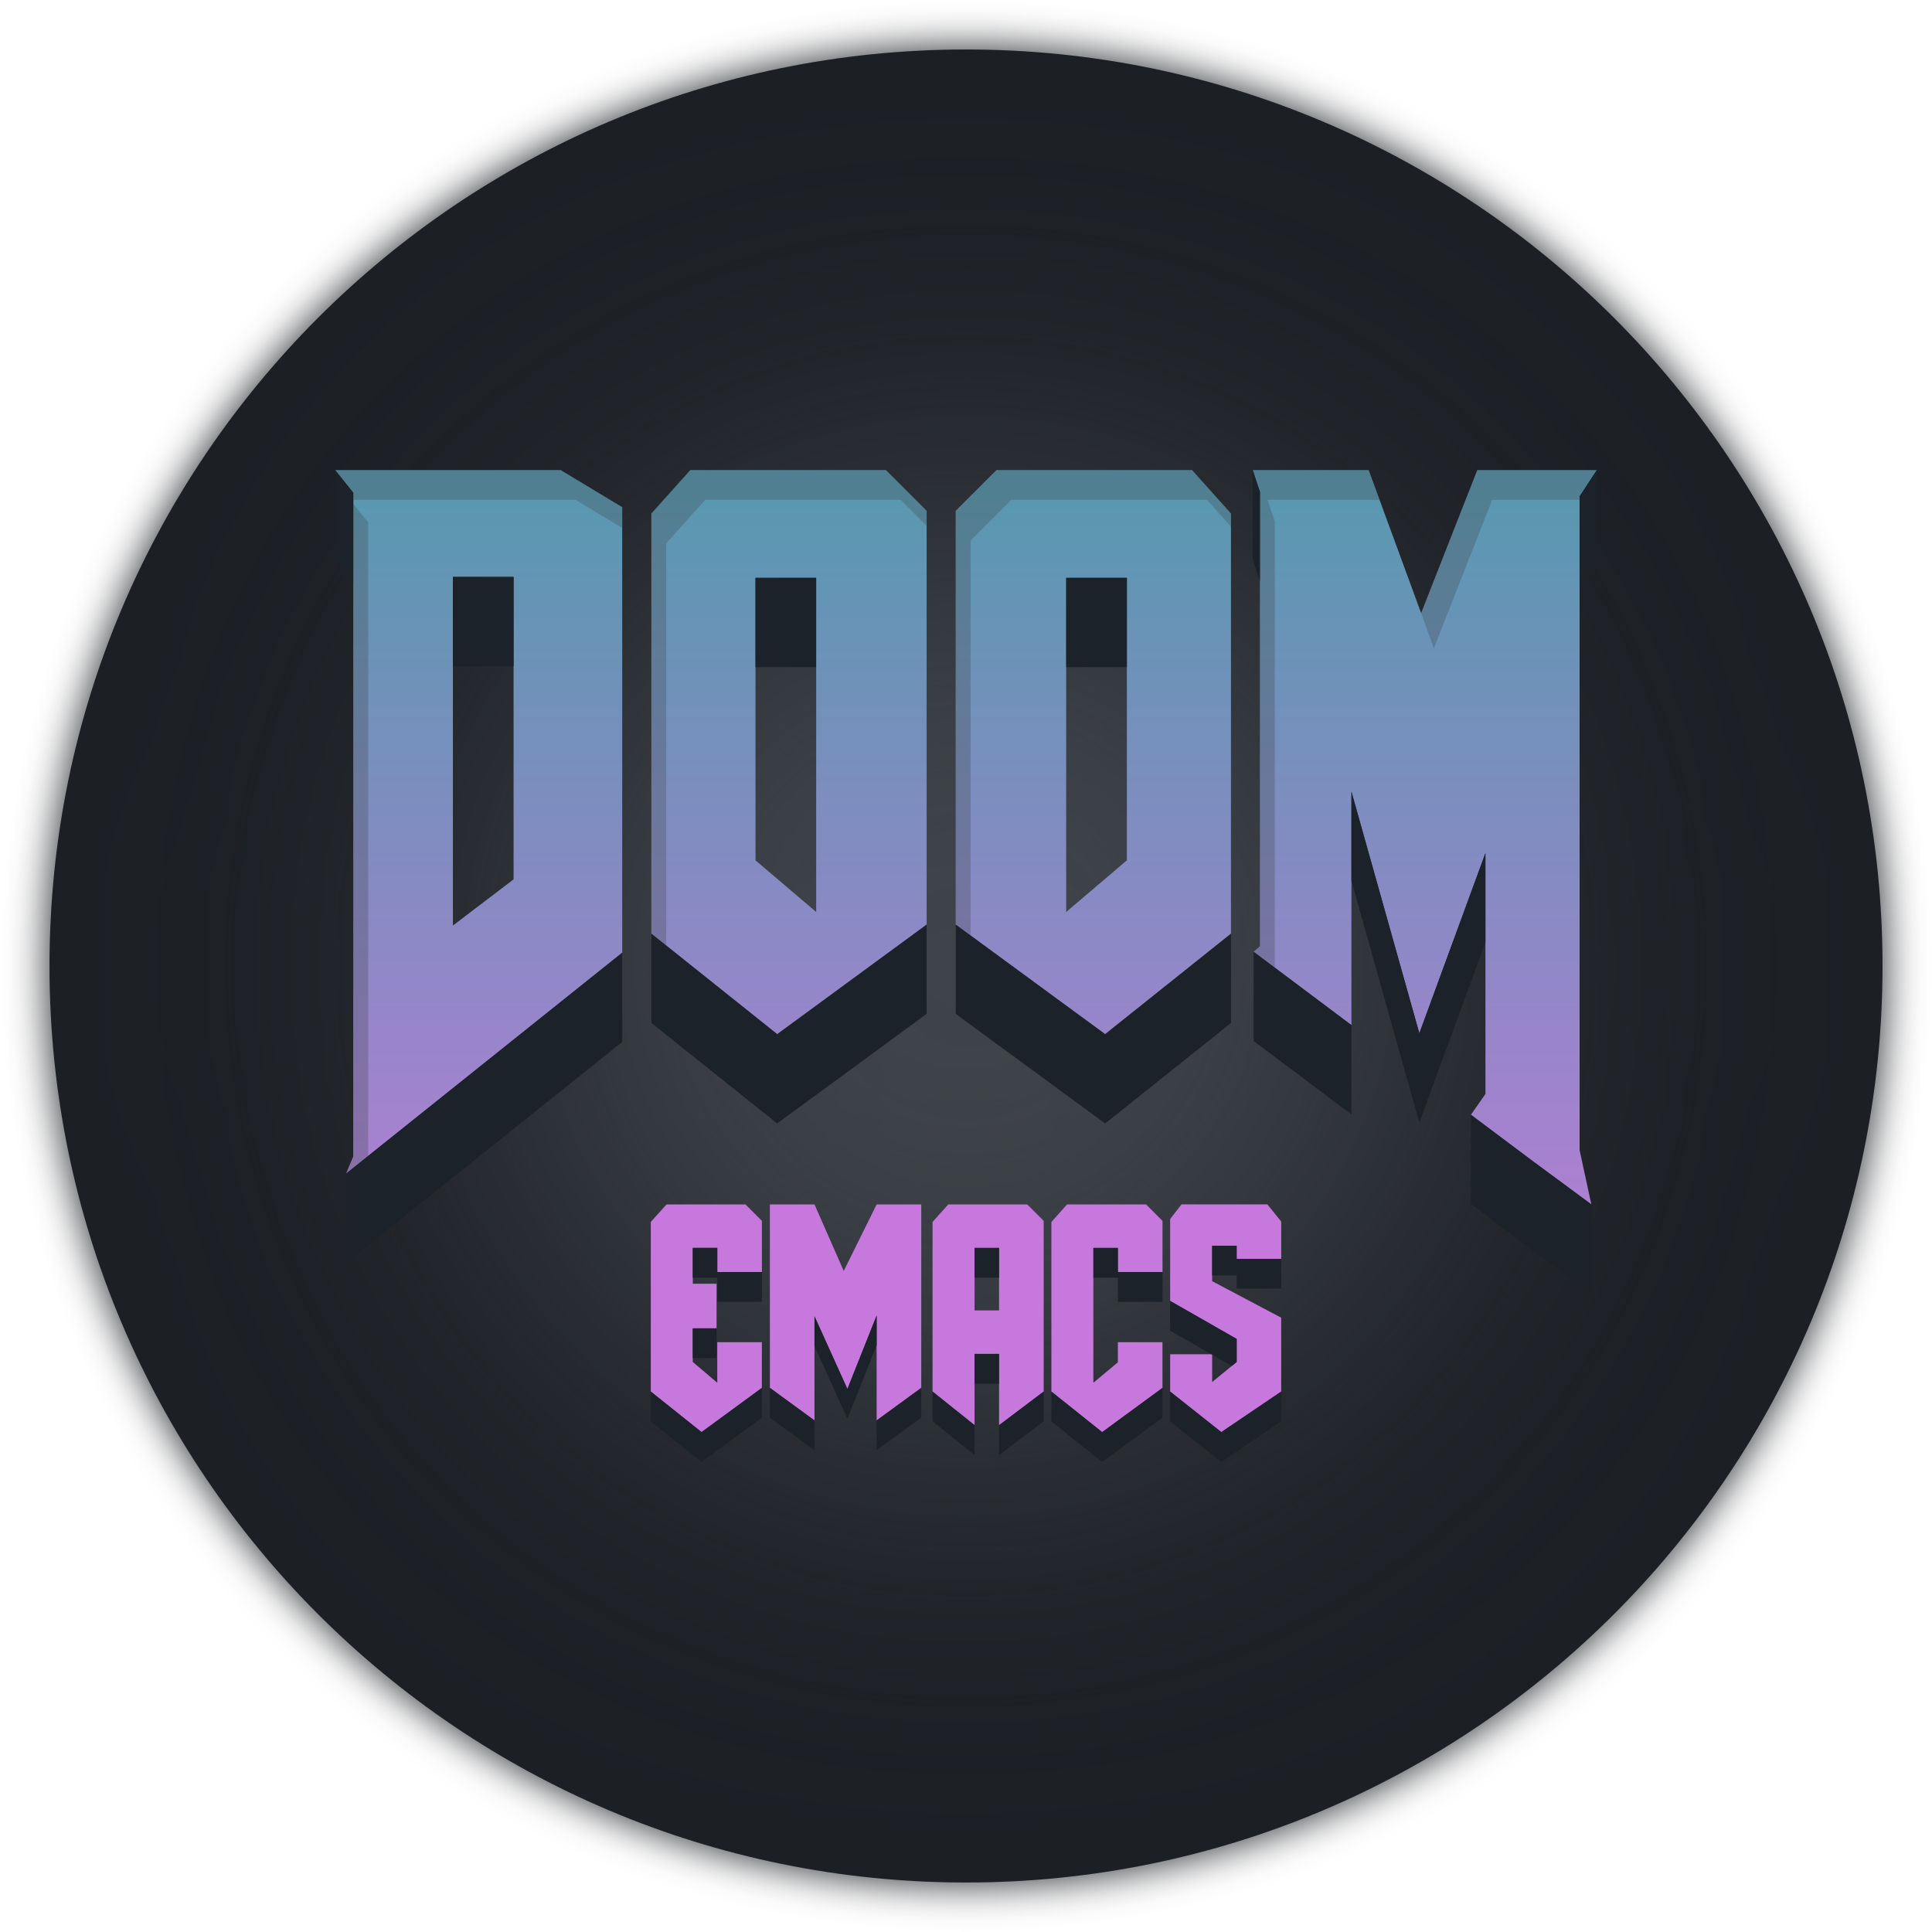
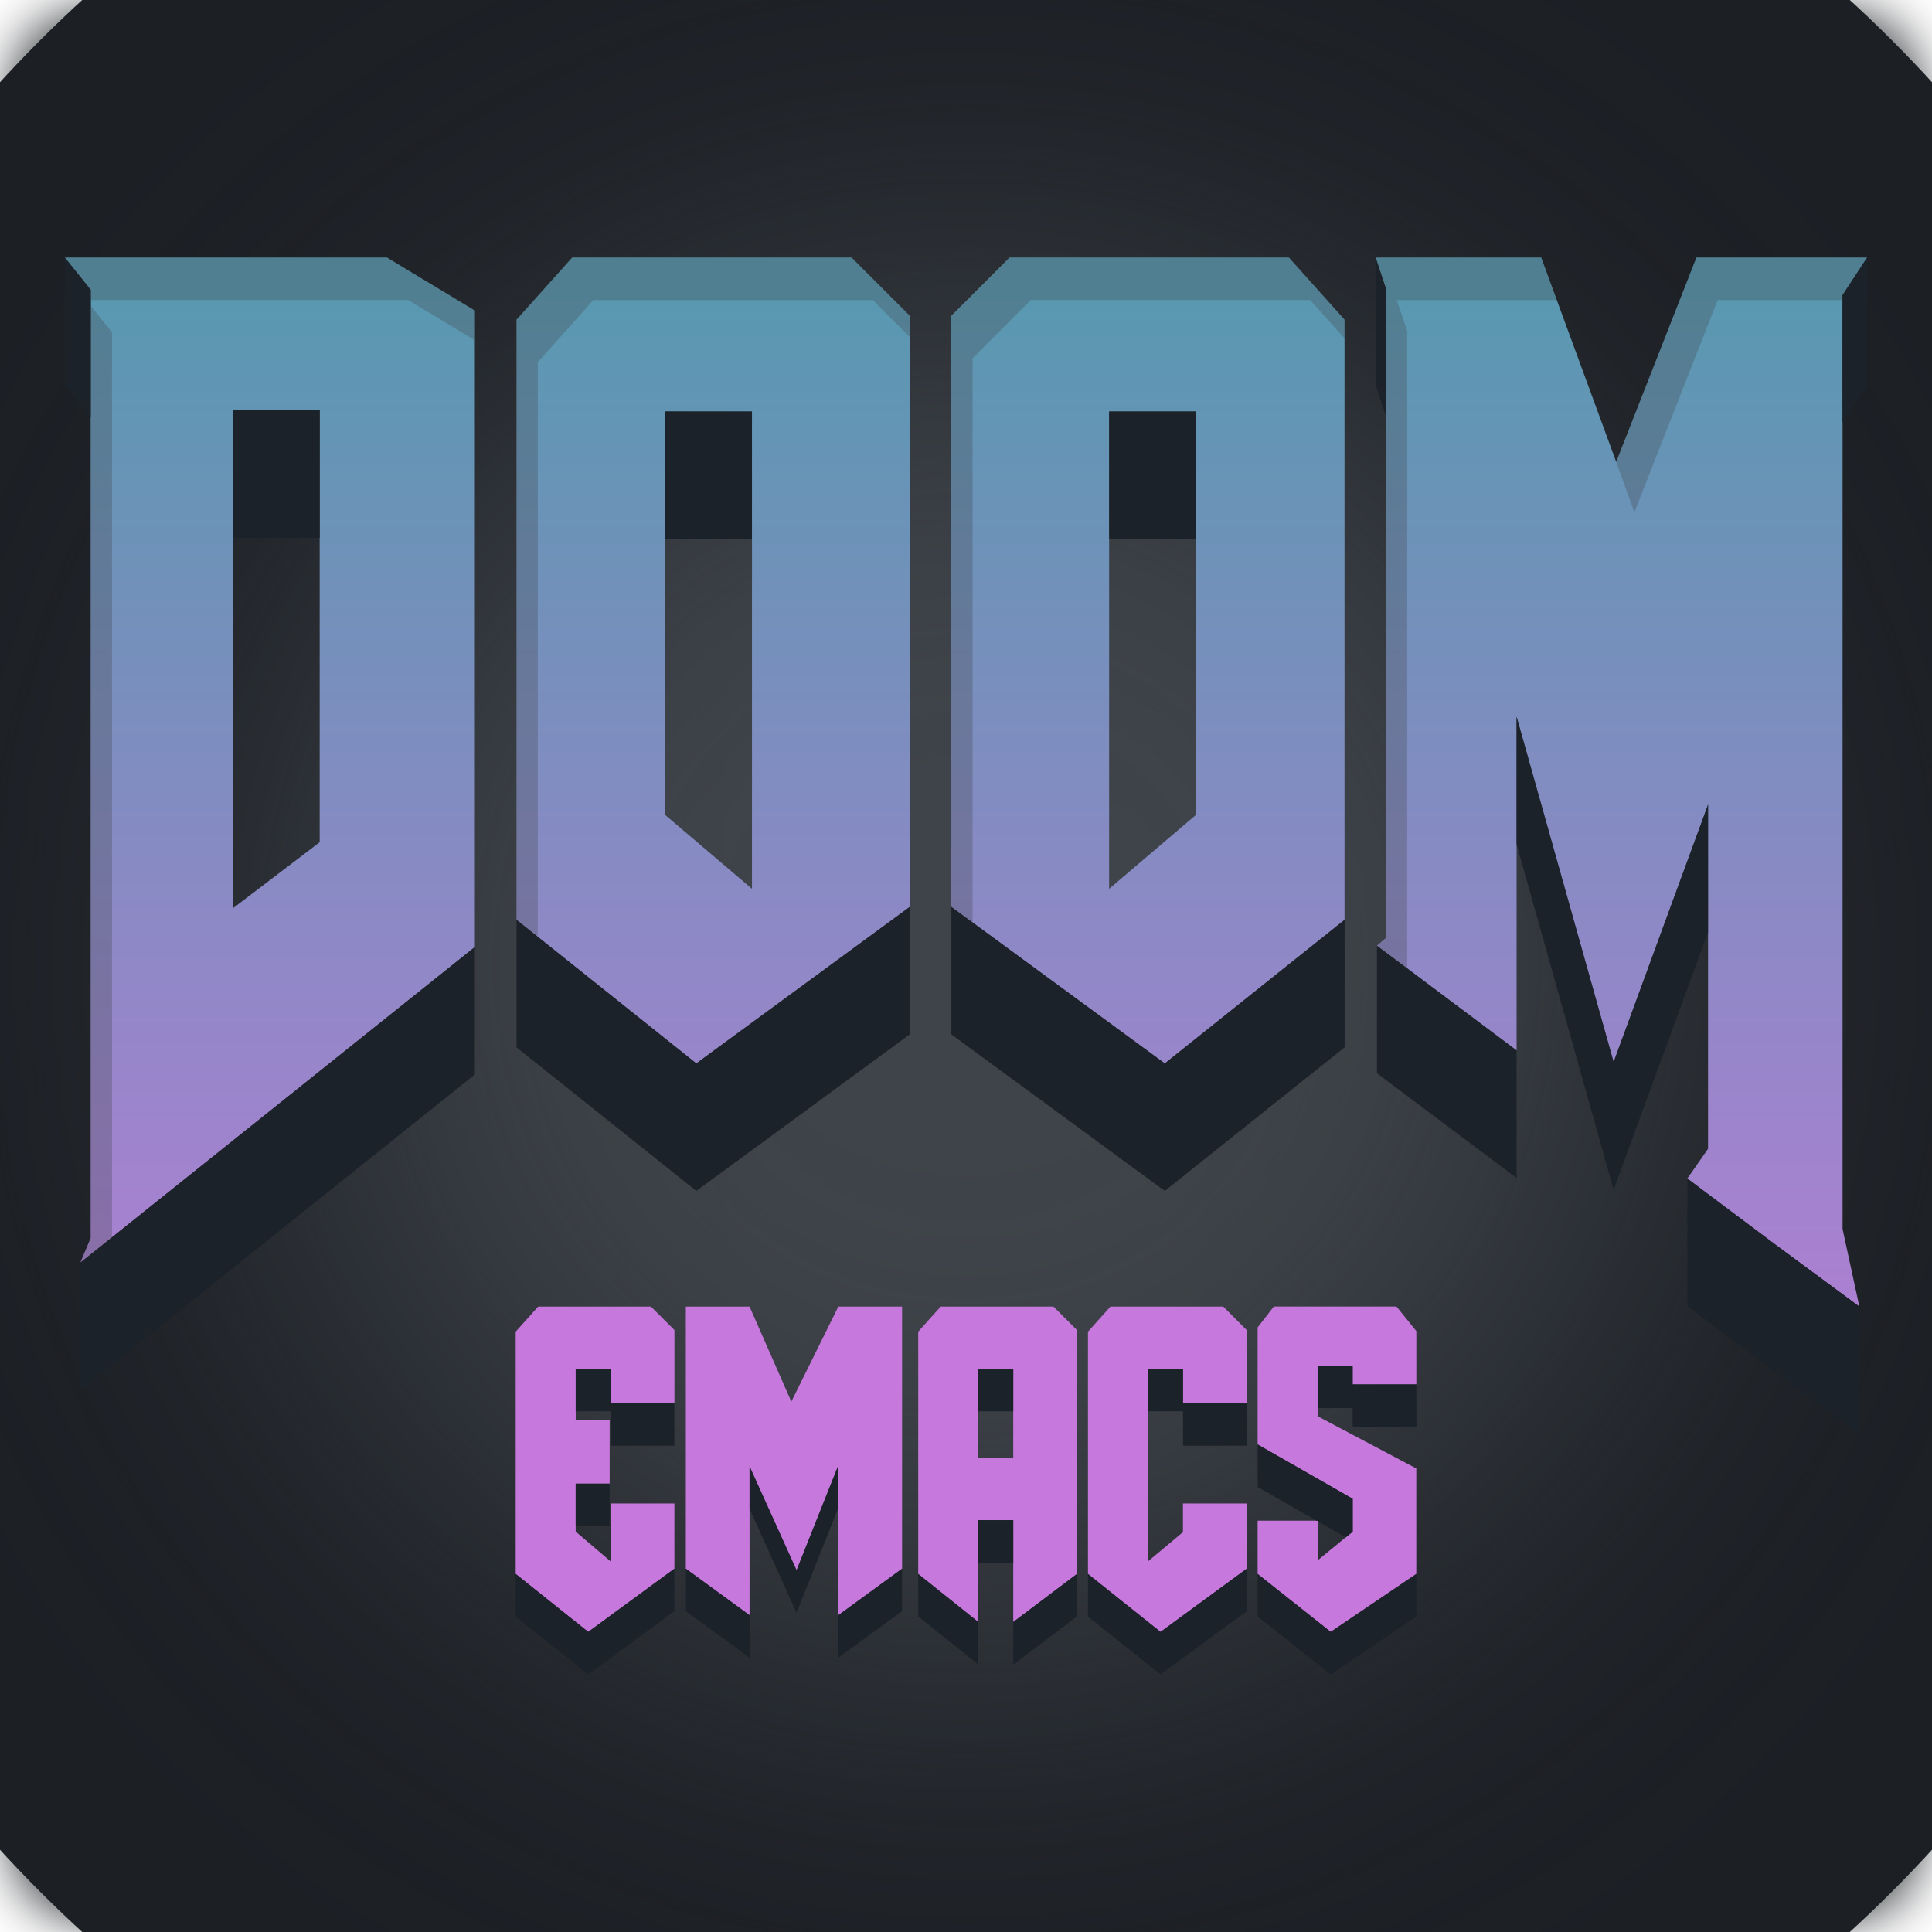
- <svg xmlns="http://www.w3.org/2000/svg" xmlns:xlink="http://www.w3.org/1999/xlink" id="svg5" version="1.1" viewBox="0 0 135.467 135.467" height="512" width="512">
+ <svg xmlns="http://www.w3.org/2000/svg" xmlns:xlink="http://www.w3.org/1999/xlink" id="svg5" version="1.1" viewBox="20.32 20.32 94.827 94.827" height="358.4" width="358.4" preserveAspectRatio="xMidYMid meet" style="background: transparent;">
  <defs id="defs2">
    <linearGradient id="linearGradient96883">
      <stop style="stop-color:#5699af;stop-opacity:1" offset="0" id="stop96879" />
      <stop style="stop-color:#c678dd;stop-opacity:1" offset="1" id="stop96881" />
    </linearGradient>
    <filter style="color-interpolation-filters:sRGB" id="filter44958" x="-0.449" y="-0.449" width="1.899" height="1.899">
      <feGaussianBlur stdDeviation="2.358" id="feGaussianBlur44960" />
    </filter>
    <linearGradient xlink:href="#linearGradient96883" id="linearGradient30343" gradientUnits="userSpaceOnUse" x1="156.675" y1="94.809" x2="156.675" y2="128.78" gradientTransform="matrix(0.9132865,0,0,0.9132906,103.5409,-282.5683)" />
    <filter style="color-interpolation-filters:sRGB" id="filter203318" x="-0.027" y="-0.027" width="1.054" height="1.054">
      <feGaussianBlur stdDeviation="0.67" id="feGaussianBlur203320" />
    </filter>
    <linearGradient xlink:href="#linearGradient96883" id="linearGradient635" gradientUnits="userSpaceOnUse" gradientTransform="matrix(0.9132865,0,0,0.9132906,103.5409,-282.5683)" x1="156.675" y1="94.809" x2="156.675" y2="128.78" />
    <linearGradient xlink:href="#linearGradient96883" id="linearGradient637" gradientUnits="userSpaceOnUse" gradientTransform="matrix(0.9132865,0,0,0.9132906,103.5409,-282.5683)" x1="156.675" y1="94.809" x2="156.675" y2="128.78" />
    <linearGradient xlink:href="#linearGradient96883" id="linearGradient639" gradientUnits="userSpaceOnUse" gradientTransform="matrix(0.9132865,0,0,0.9132906,103.5409,-282.5683)" x1="156.675" y1="94.809" x2="156.675" y2="128.78" />
  </defs>
  <g id="layer1" transform="translate(-463.8822,42.50199)">
    <g id="g203797" transform="matrix(2.158502,0,0,2.158502,-1.453788,413.4831)">
      <g id="g203730">
        <circle style="fill:#1c1f24;fill-opacity:1;stroke-width:1.026;filter:url(#filter203318)" id="circle203316" cx="246.963" cy="-179.871" r="29.772" />
        <circle style="fill:#1c1f24;fill-opacity:1;stroke-width:1.026" id="circle157257" cx="246.963" cy="-179.871" r="29.772" />
        <circle style="mix-blend-mode:normal;fill:#3f444a;fill-opacity:1;stroke-width:0.217;filter:url(#filter44958)" id="circle157259" cx="69.376" cy="72.175" r="6.296" transform="matrix(2.490471,0,0,2.490471,74.18255,-359.6198)" />
      </g>
      <g id="g203761">
        <g id="g203725">
          <g id="g203612">
            <path d="m 238.087,-168.101 v 1.092 l 0.796,0.677 v -1.318 h 1.449 v 1.484 l -1.959,1.437 -1.65,-1.318 v -5.509 l 0.511,-0.57 h 2.565 l 0.534,0.534 v 1.662 h -1.449 v -0.784 h -0.796 v 1.164 h 0.772 v 1.449 z" id="path30281" style="font-size:4.272px;line-height:1.25;font-family:AmazDooMLeft;-inkscape-font-specification:AmazDooMLeft;fill:#c678dd;fill-opacity:1;stroke-width:0.297" />
            <path d="m 244.06,-172.126 h 1.449 v 5.961 l -1.449,1.057 v -3.408 l -0.95,2.387 -1.069,-2.363 v 3.384 l -1.449,-1.057 v -5.961 h 1.449 l 0.95,2.161 z" id="path30283" style="font-size:4.272px;line-height:1.25;font-family:AmazDooMLeft;-inkscape-font-specification:AmazDooMLeft;fill:#c678dd;fill-opacity:1;stroke-width:0.297" />
            <path d="m 248.037,-168.683 v -2.03 h -0.796 v 2.03 z m -0.796,1.413 v 2.315 l -1.365,-1.092 v -5.509 l 0.511,-0.57 h 2.565 l 0.534,0.534 v 5.545 l -1.449,1.092 v -2.315 z" id="path30285" style="font-size:4.272px;line-height:1.25;font-family:AmazDooMLeft;-inkscape-font-specification:AmazDooMLeft;fill:#c678dd;fill-opacity:1;stroke-width:0.297" />
            <path d="m 251.896,-169.929 v -0.784 h -0.796 v 4.381 l 0.796,-0.665 v -0.653 h 1.449 v 1.484 l -1.959,1.437 -1.65,-1.318 v -5.509 l 0.511,-0.57 h 2.565 l 0.534,0.534 v 1.662 z" style="font-size:4.272px;line-height:1.25;font-family:AmazDooMRight;-inkscape-font-specification:AmazDooMRight;fill:#c678dd;fill-opacity:1;stroke-width:0.297" id="path30287" />
            <path d="m 253.594,-166.047 v -1.211 h 1.365 v 0.902 l 0.796,-0.653 v -0.748 l -2.161,-1.235 v -2.66 l 0.368,-0.475 h 2.79 l 0.451,0.558 v 1.211 h -1.449 v -0.427 h -0.796 v 1.152 l 2.244,1.187 v 2.398 l -1.947,1.318 z" style="font-size:4.272px;line-height:1.25;font-family:AmazDooMRight;-inkscape-font-specification:AmazDooMRight;fill:#c678dd;fill-opacity:1;stroke-width:0.297" id="path30289" />
          </g>
          <g id="g203711">
            <path id="path30293" style="font-size:4.272px;line-height:1.25;font-family:AmazDooMLeft;-inkscape-font-specification:AmazDooMLeft;fill:#1b2229;fill-opacity:1;stroke-width:0.297" d="m 238.087,-170.713 v 0.967 h 0.796 v 0.783 h 1.448 v -0.967 h -1.448 v -0.783 z m 0,2.612 v 0.967 h 0.772 v -0.967 z m 2.244,1.935 -1.959,1.437 -1.65,-1.318 v 0.967 l 1.65,1.318 1.959,-1.437 z" />
            <path id="path30295" style="font-size:4.272px;line-height:1.25;font-family:AmazDooMLeft;-inkscape-font-specification:AmazDooMLeft;fill:#1b2229;fill-opacity:1;stroke-width:0.297" d="m 244.06,-168.517 -0.95,2.387 -1.069,-2.363 v 0.967 l 1.069,2.363 0.95,-2.387 z m -3.467,2.351 v 0.967 l 1.448,1.057 v -0.967 z m 4.915,0 -1.448,1.057 v 0.967 l 1.448,-1.057 z" />
            <path id="path30297" style="font-size:4.272px;line-height:1.25;font-family:AmazDooMLeft;-inkscape-font-specification:AmazDooMLeft;fill:#1b2229;fill-opacity:1;stroke-width:0.297" d="m 247.242,-170.713 v 0.967 h 0.795 v -0.967 z m 0,3.443 v 0.967 h 0.795 v -0.967 z m -1.366,1.223 v 0.967 l 1.366,1.093 v -0.967 z m 3.61,0 -1.448,1.093 v 0.967 l 1.448,-1.093 z" />
            <path id="path30299" style="font-size:4.272px;line-height:1.25;font-family:AmazDooMRight;-inkscape-font-specification:AmazDooMRight;fill:#1b2229;fill-opacity:1;stroke-width:0.297" d="m 251.101,-170.713 v 0.967 h 0.796 v 0.783 h 1.448 v -0.967 h -1.448 v -0.783 z m 2.244,4.548 -1.959,1.437 -1.65,-1.318 v 0.967 l 1.65,1.318 1.959,-1.437 z" />
            <path id="path30301" style="font-size:4.272px;line-height:1.25;font-family:AmazDooMRight;-inkscape-font-specification:AmazDooMRight;fill:#1b2229;fill-opacity:1;stroke-width:0.297" d="m 254.96,-170.784 v 0.967 h 0.795 v 0.428 h 1.449 v -0.967 h -1.449 v -0.428 z m -1.366,1.793 v 0.967 l 1.342,0.767 h 0.024 v 0.013 l 0.639,0.365 0.157,-0.129 v -0.748 z m 0,2.945 v 0.967 l 1.663,1.318 1.947,-1.318 v -0.967 l -1.947,1.318 z" />
          </g>
        </g>
        <g id="g203605">
          <g id="g203588">
            <path d="m 233.795,-195.98 2,1.206 v 14.471 l -8.971,7.177 0.235,-0.559 v -21.56 l -0.588,-0.735 z m -3.5,3.471 v 11.324 l 1.971,-1.5 v -9.824 z" id="path30307" style="font-size:10.583px;line-height:1.25;font-family:AmazDooMLeft;-inkscape-font-specification:AmazDooMLeft;fill:url(#linearGradient635);fill-opacity:1;stroke-width:0.735" />
            <path d="m 244.36,-195.98 1.324,1.324 v 13.442 l -4.853,3.559 -4.088,-3.265 v -13.648 l 1.265,-1.412 z m -4.235,3.5 v 9.177 l 1.971,1.677 v -10.853 z" id="path30309" style="font-size:10.583px;line-height:1.25;font-family:AmazDooMLeft;-inkscape-font-specification:AmazDooMLeft;fill:url(#linearGradient637);fill-opacity:1;stroke-width:0.735" />
            <path d="m 259.483,-185.538 2.206,7.853 2.147,-5.853 v 7.824 l -0.471,0.676 2,1.5 1.912,1.412 -0.382,-1.765 v -21.236 l 0.559,-0.853 h -3.882 l -1.824,4.647 -1.706,-4.647 h -3.765 l 0.235,0.706 v 14.765 l -0.206,0.176 3.177,2.382 z" id="path30311" style="font-size:10.583px;line-height:1.25;font-family:AmazDooMLeft;-inkscape-font-specification:AmazDooMLeft;fill:url(#linearGradient639);fill-opacity:1;stroke-width:0.735" />
            <path d="m 247.953,-195.98 -1.324,1.324 v 13.442 l 4.853,3.559 4.088,-3.265 v -13.648 l -1.265,-1.412 z m 4.235,3.5 v 9.177 l -1.971,1.677 v -10.853 z" id="path30313" style="font-size:10.583px;line-height:1.25;font-family:AmazDooMLeft;-inkscape-font-specification:AmazDooMLeft;fill:url(#linearGradient30343);fill-opacity:1;stroke-width:0.735" />
          </g>
          <g id="g203576">
            <path id="path30317" style="font-size:10.583px;line-height:1.25;font-family:AmazDooMLeft;-inkscape-font-specification:AmazDooMLeft;fill:#1b2229;fill-opacity:1;stroke-width:0.735" d="m 240.124,-192.48 v 2.9 h 1.97 v -2.9 z m 5.559,11.265 -4.853,3.559 -4.088,-3.265 v 2.9 l 4.088,3.265 4.853,-3.559 z" />
            <path id="path30319" style="font-size:10.583px;line-height:1.25;font-family:AmazDooMLeft;-inkscape-font-specification:AmazDooMLeft;fill:#1b2229;fill-opacity:1;stroke-width:0.735" d="m 250.218,-192.48 v 2.9 h 1.971 v -2.9 z m -3.588,11.265 v 2.9 l 4.853,3.559 4.089,-3.265 v -2.9 l -4.089,3.265 z" />
            <path id="path30321" style="fill:#1b2229;fill-opacity:1;stroke:none;stroke-width:0.242px;stroke-linecap:butt;stroke-linejoin:miter;stroke-opacity:1" d="m 226.471,-195.98 v 2.9 l 0.589,0.735 v -0.735 -2.164 z m 3.824,3.471 v 2.9 h 1.971 v -2.9 z m 5.5,12.206 -8.735,6.988 -0.236,0.188 v 2.9 l 8.971,-7.177 z" />
            <path id="path30323" style="fill:#1b2229;fill-opacity:1;stroke:none;stroke-width:0.242px;stroke-linecap:butt;stroke-linejoin:miter;stroke-opacity:1" d="m 256.277,-195.98 v 2.9 l 0.235,0.706 v -0.706 -2.194 z m 11.177,0 -0.559,0.853 v 2.047 0.853 l 0.559,-0.853 z m -7.971,10.442 v 2.9 l 2.206,7.853 2.147,-5.853 v -2.9 l -2.147,5.853 z m -3.176,5.206 v 2.9 l 3.176,2.382 v -2.9 l -2.97,-2.228 z m 7.059,5.294 v 2.9 l 2,1.5 1.911,1.412 v -2.9 l -0.382,-0.282 -1.529,-1.129 -1.53,-1.147 z" />
          </g>
          <g id="g203582">
            <path id="path30327" style="font-size:10.583px;line-height:1.25;font-family:AmazDooMLeft;-inkscape-font-specification:AmazDooMLeft;opacity:0.3;fill:#3f444a;fill-opacity:1;stroke-width:0.735" d="m 226.472,-195.98 0.588,0.735 v 0.231 h 7.219 l 1.517,0.915 v -0.675 l -2,-1.206 z m 0.588,1.098 v 21.197 l -0.235,0.559 0.719,-0.575 v -20.577 z" />
            <path id="path30329" style="font-size:10.583px;line-height:1.25;font-family:AmazDooMLeft;-inkscape-font-specification:AmazDooMLeft;opacity:0.3;fill:#3f444a;fill-opacity:1;stroke-width:0.735" d="m 238.007,-195.98 -1.265,1.412 v 13.648 l 0.483,0.386 v -13.067 l 1.265,-1.412 h 6.353 l 0.84,0.841 v -0.483 l -1.323,-1.324 z" />
            <path id="path30331" style="font-size:10.583px;line-height:1.25;font-family:AmazDooMLeft;-inkscape-font-specification:AmazDooMLeft;opacity:0.3;fill:#3f444a;fill-opacity:1;stroke-width:0.735" d="m 247.953,-195.98 -1.324,1.324 v 13.442 l 0.483,0.354 v -12.83 l 1.324,-1.324 h 6.353 l 0.782,0.873 v -0.427 l -1.265,-1.412 z" />
            <path id="path30333" style="opacity:0.3;fill:#3f444a;fill-opacity:1;stroke:none;stroke-width:0.242px;stroke-linecap:butt;stroke-linejoin:miter;stroke-opacity:1" d="m 261.814,-191.502 -0.066,0.17 0.413,1.146 0.07,-0.179 z m -5.537,-4.478 0.235,0.706 v 14.765 l -0.206,0.177 0.689,0.517 v -14.492 l -0.235,-0.706 h 3.636 l -0.355,-0.967 z m 7.294,0 -1.757,4.478 0.417,1.136 1.824,-4.647 h 2.84 v -0.113 l 0.559,-0.853 z" />
          </g>
        </g>
      </g>
    </g>
  </g>
</svg>
